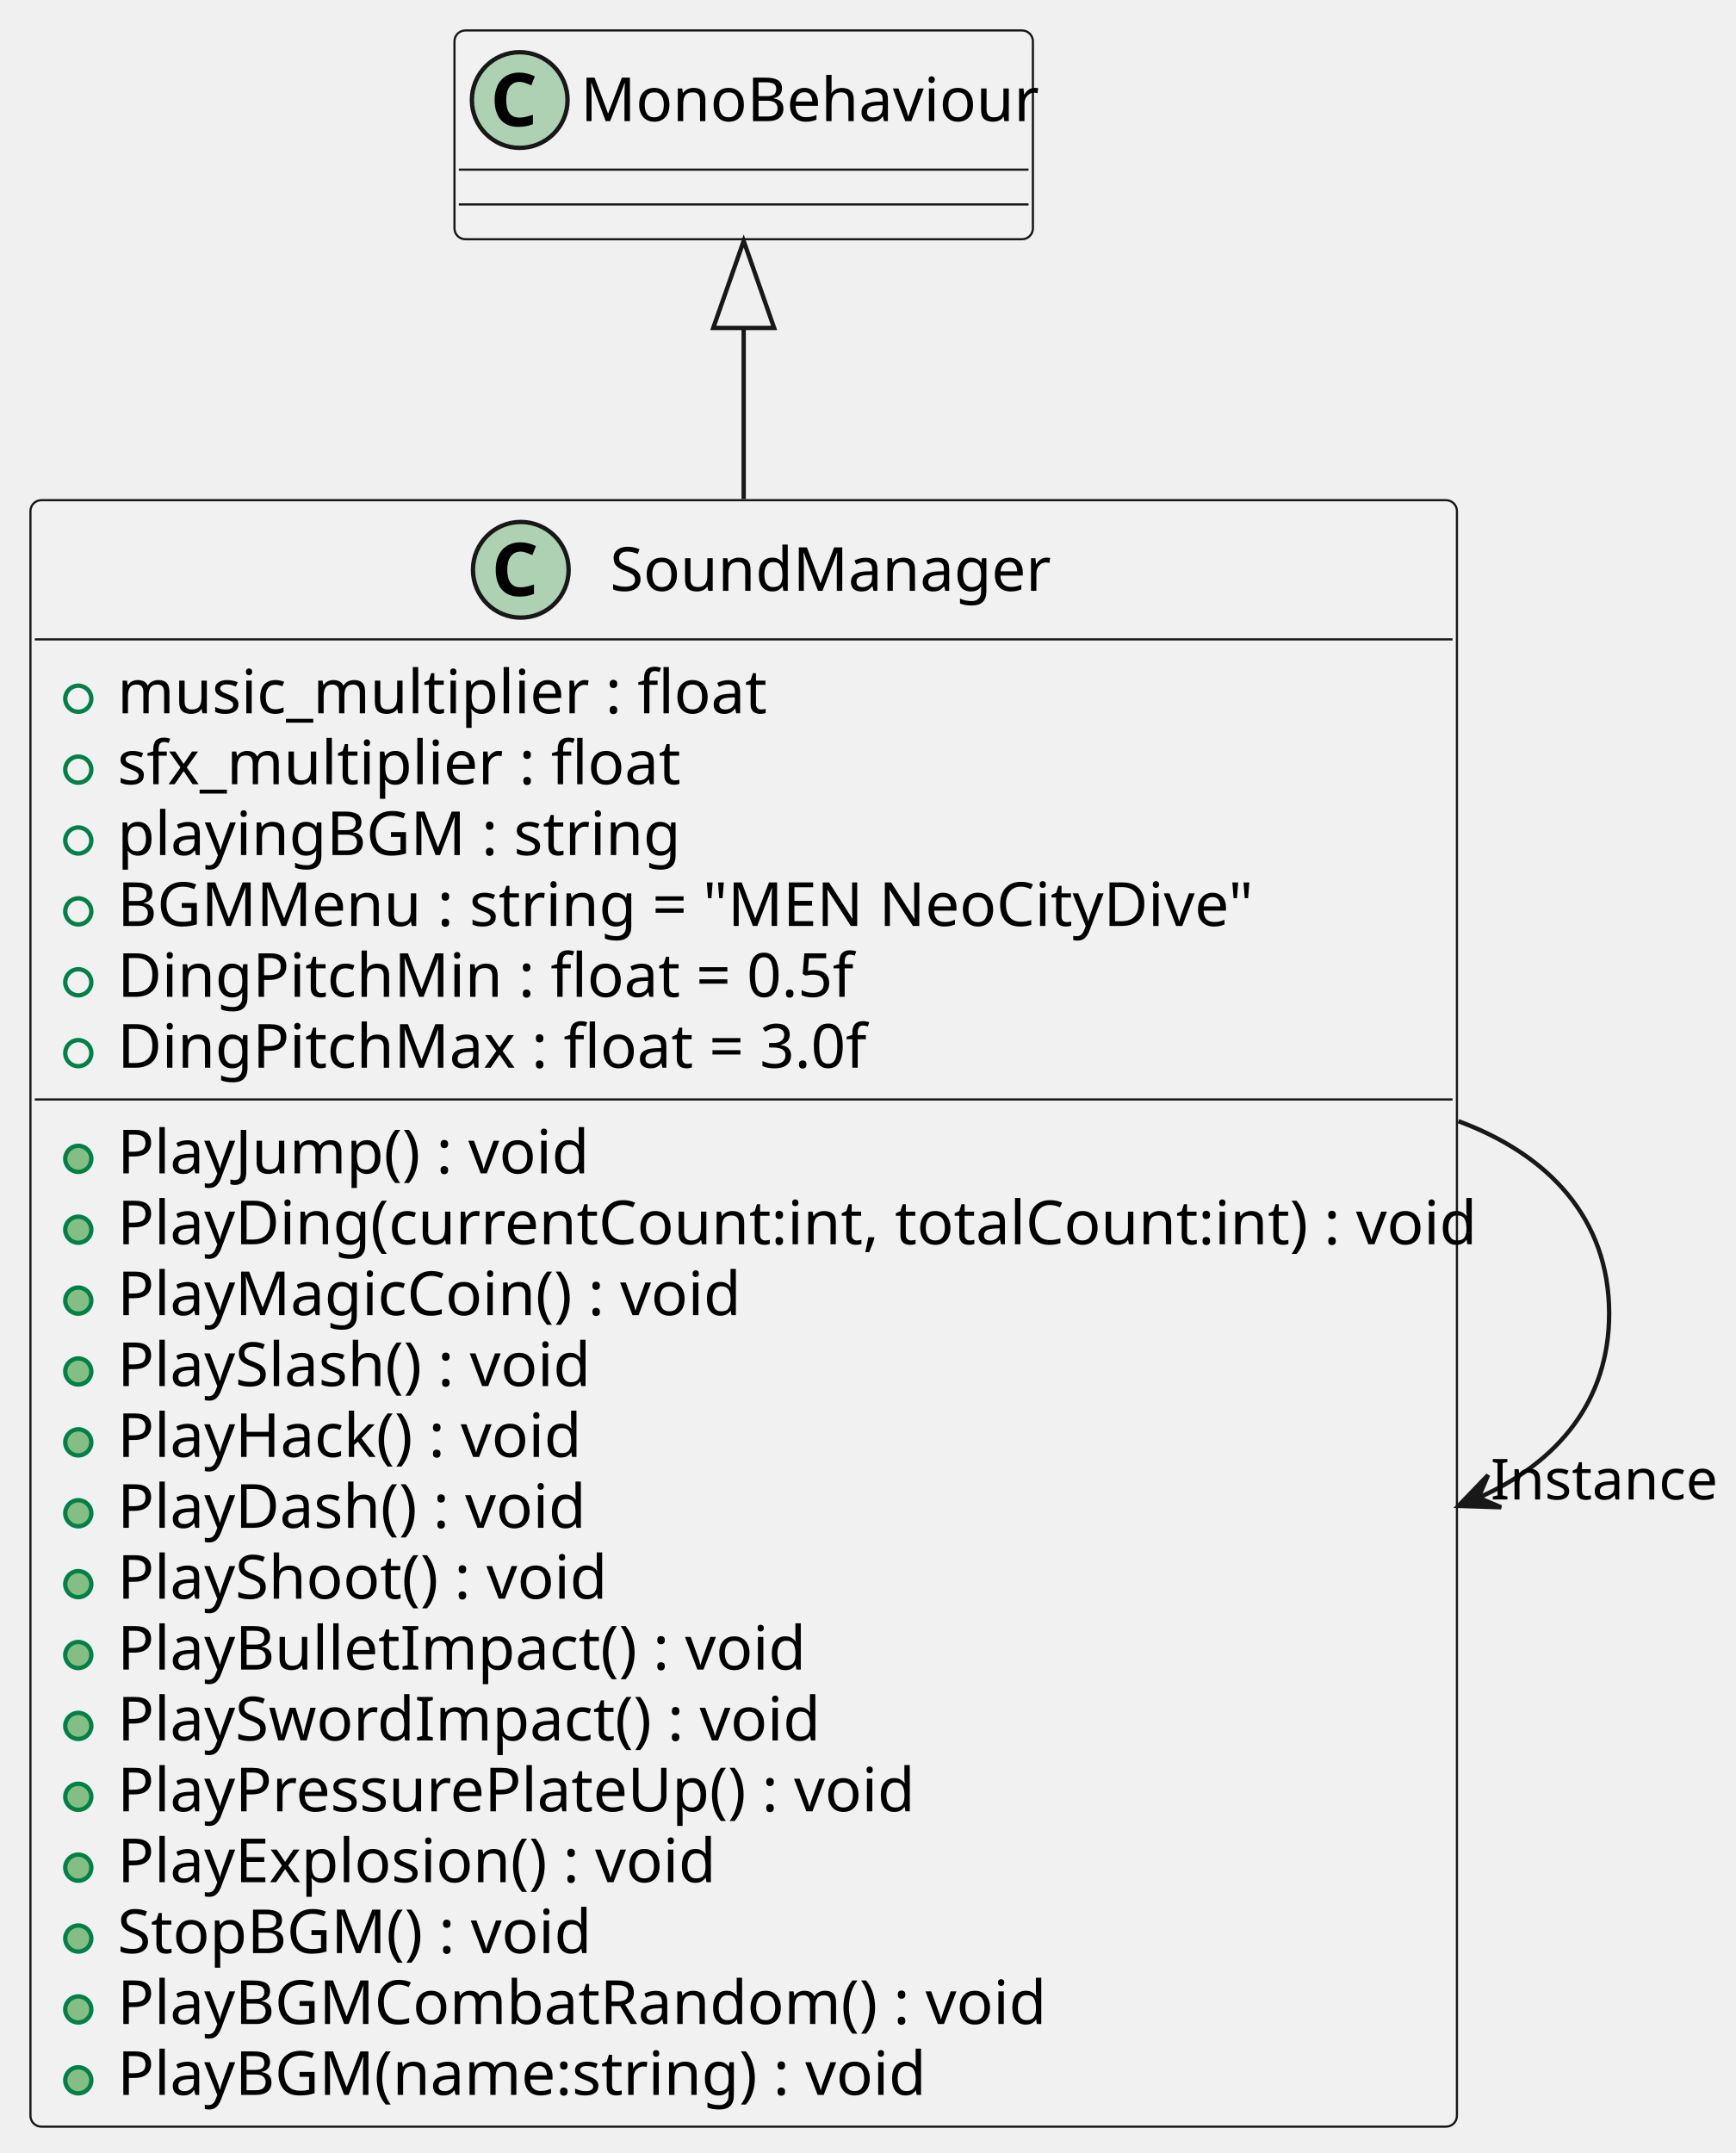
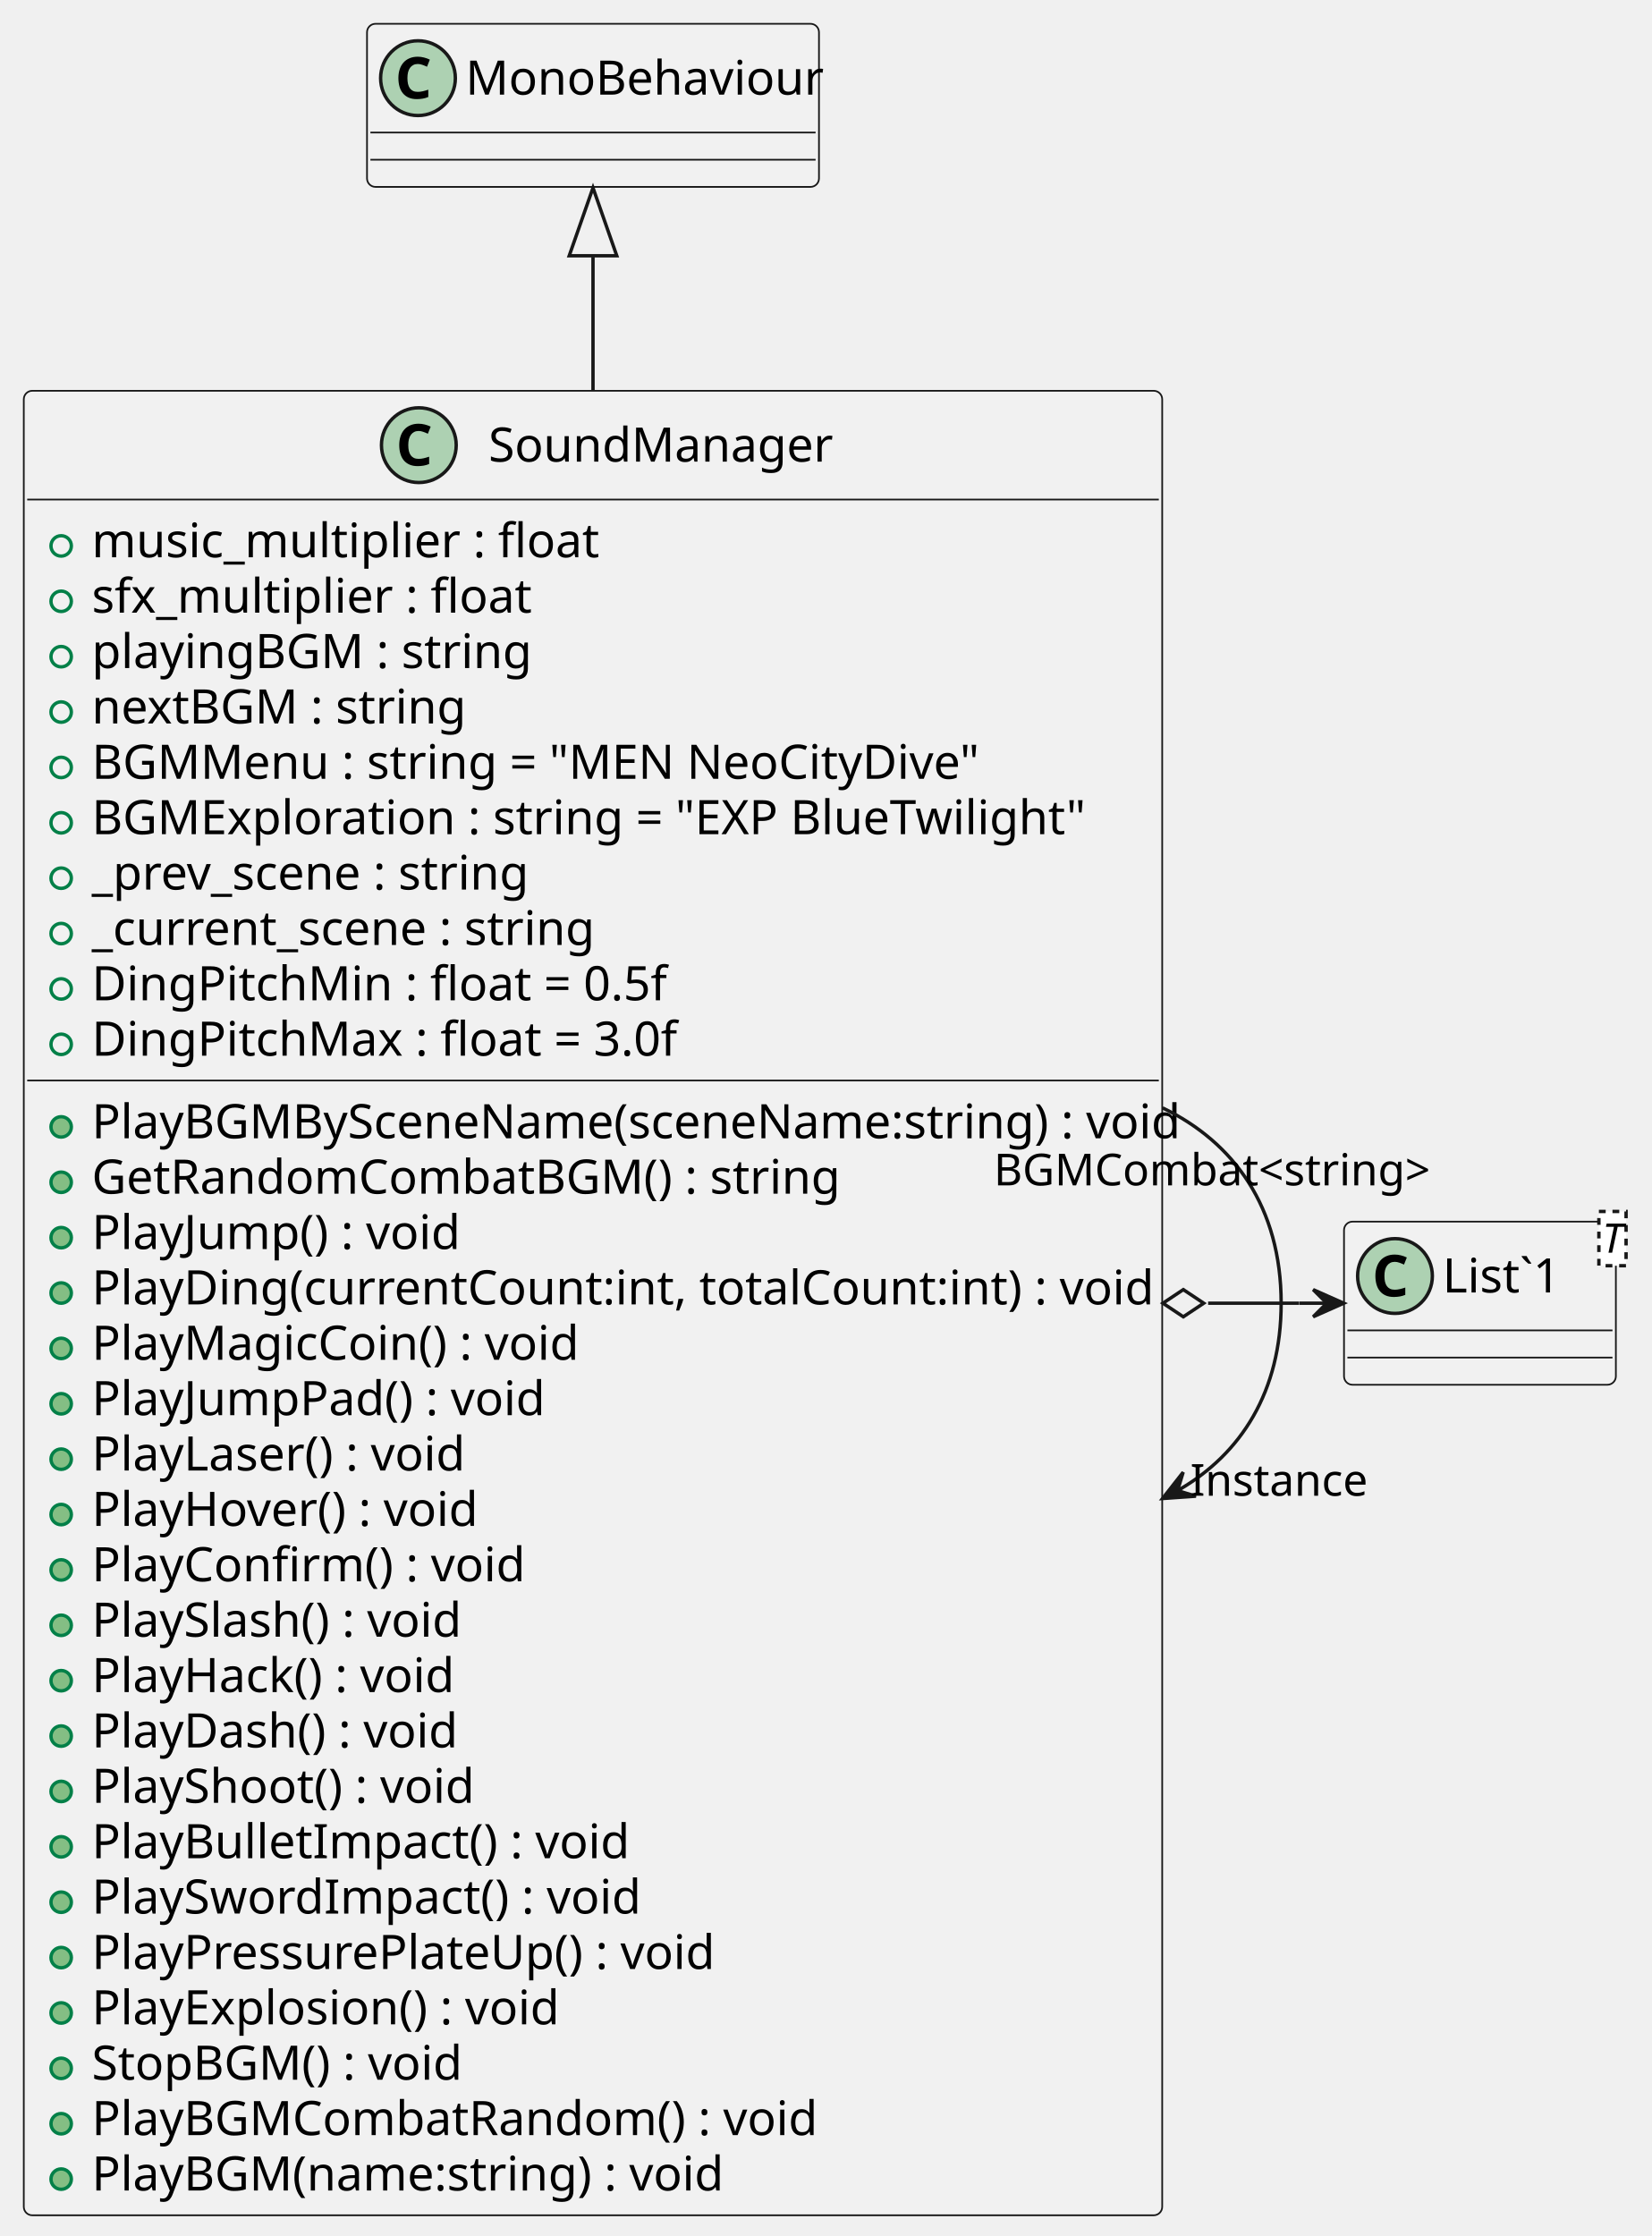
- <svg xmlns="http://www.w3.org/2000/svg" contentStyleType="text/css" height="495px" preserveAspectRatio="none" style="width:399px;height:495px;background:#FFFFFF;" version="1.1" viewBox="0 0 399 495" width="399px" zoomAndPan="magnify">
+ <svg xmlns="http://www.w3.org/2000/svg" contentStyleType="text/css" height="658px" preserveAspectRatio="none" style="width:486px;height:658px;background:#FFFFFF;" version="1.1" viewBox="0 0 486 658" width="486px" zoomAndPan="magnify">
  <defs />
  <g>
    <g id="elem_SoundManager">
-       <rect codeLine="1" fill="#F1F1F1" height="373.938" id="SoundManager" rx="2.5" ry="2.5" style="stroke:#181818;stroke-width:0.5;" width="328" x="7" y="115" />
-       <ellipse cx="119.75" cy="131" fill="#ADD1B2" rx="11" ry="11" style="stroke:#181818;stroke-width:1.0;" />
-       <path d="M119.688,126.828 Q118.938,126.828 118.375,127.125 Q117.812,127.406 117.422,127.938 Q117.031,128.469 116.828,129.25 Q116.641,130.016 116.641,130.969 Q116.641,131.938 116.812,132.703 Q117,133.453 117.359,133.969 Q117.734,134.484 118.312,134.766 Q118.891,135.031 119.688,135.031 Q120.422,135.031 121.156,134.859 Q121.906,134.688 122.781,134.391 L122.781,136.547 Q122.375,136.703 121.984,136.828 Q121.594,136.938 121.188,137.016 Q120.781,137.094 120.359,137.125 Q119.938,137.172 119.438,137.172 Q118.031,137.172 117,136.719 Q115.984,136.266 115.312,135.453 Q114.641,134.641 114.312,133.5 Q113.984,132.344 113.984,130.953 Q113.984,129.578 114.359,128.422 Q114.734,127.266 115.453,126.438 Q116.172,125.609 117.234,125.156 Q118.297,124.688 119.688,124.688 Q120.594,124.688 121.5,124.922 Q122.406,125.141 123.234,125.547 L122.406,127.641 Q121.719,127.312 121.031,127.078 Q120.344,126.828 119.688,126.828 Z " fill="#000000" />
-       <text fill="#000000" font-family="sans-serif" font-size="14" lengthAdjust="spacing" textLength="94" x="140.25" y="135.847">SoundManager</text>
-       <line style="stroke:#181818;stroke-width:0.5;" x1="8" x2="334" y1="147" y2="147" />
+       <rect codeLine="1" fill="#F1F1F1" height="536.906" id="SoundManager" rx="2.5" ry="2.5" style="stroke:#181818;stroke-width:0.5;" width="335" x="7" y="115" />
+       <ellipse cx="123.25" cy="131" fill="#ADD1B2" rx="11" ry="11" style="stroke:#181818;stroke-width:1.0;" />
+       <path d="M123.188,126.828 Q122.438,126.828 121.875,127.125 Q121.312,127.406 120.922,127.938 Q120.531,128.469 120.328,129.25 Q120.141,130.016 120.141,130.969 Q120.141,131.938 120.312,132.703 Q120.5,133.453 120.859,133.969 Q121.234,134.484 121.812,134.766 Q122.391,135.031 123.188,135.031 Q123.922,135.031 124.656,134.859 Q125.406,134.688 126.281,134.391 L126.281,136.547 Q125.875,136.703 125.484,136.828 Q125.094,136.938 124.688,137.016 Q124.281,137.094 123.859,137.125 Q123.438,137.172 122.938,137.172 Q121.531,137.172 120.5,136.719 Q119.484,136.266 118.812,135.453 Q118.141,134.641 117.812,133.5 Q117.484,132.344 117.484,130.953 Q117.484,129.578 117.859,128.422 Q118.234,127.266 118.953,126.438 Q119.672,125.609 120.734,125.156 Q121.797,124.688 123.188,124.688 Q124.094,124.688 125,124.922 Q125.906,125.141 126.734,125.547 L125.906,127.641 Q125.219,127.312 124.531,127.078 Q123.844,126.828 123.188,126.828 Z " fill="#000000" />
+       <text fill="#000000" font-family="sans-serif" font-size="14" lengthAdjust="spacing" textLength="94" x="143.75" y="135.847">SoundManager</text>
+       <line style="stroke:#181818;stroke-width:0.5;" x1="8" x2="341" y1="147" y2="147" />
      <ellipse cx="18" cy="160.648" fill="none" rx="3" ry="3" style="stroke:#038048;stroke-width:1.0;" />
      <text fill="#000000" font-family="sans-serif" font-size="14" lengthAdjust="spacing" textLength="148" x="27" y="163.995">music_multiplier : float</text>
      <ellipse cx="18" cy="176.945" fill="none" rx="3" ry="3" style="stroke:#038048;stroke-width:1.0;" />
      <text fill="#000000" font-family="sans-serif" font-size="14" lengthAdjust="spacing" textLength="129" x="27" y="180.292">sfx_multiplier : float</text>
      <ellipse cx="18" cy="193.242" fill="none" rx="3" ry="3" style="stroke:#038048;stroke-width:1.0;" />
      <text fill="#000000" font-family="sans-serif" font-size="14" lengthAdjust="spacing" textLength="124" x="27" y="196.589">playingBGM : string</text>
      <ellipse cx="18" cy="209.539" fill="none" rx="3" ry="3" style="stroke:#038048;stroke-width:1.0;" />
-       <text fill="#000000" font-family="sans-serif" font-size="14" lengthAdjust="spacing" textLength="255" x="27" y="212.886">BGMMenu : string = "MEN NeoCityDive"</text>
+       <text fill="#000000" font-family="sans-serif" font-size="14" lengthAdjust="spacing" textLength="107" x="27" y="212.886">nextBGM : string</text>
      <ellipse cx="18" cy="225.836" fill="none" rx="3" ry="3" style="stroke:#038048;stroke-width:1.0;" />
-       <text fill="#000000" font-family="sans-serif" font-size="14" lengthAdjust="spacing" textLength="166" x="27" y="229.183">DingPitchMin : float = 0.5f</text>
+       <text fill="#000000" font-family="sans-serif" font-size="14" lengthAdjust="spacing" textLength="255" x="27" y="229.183">BGMMenu : string = "MEN NeoCityDive"</text>
      <ellipse cx="18" cy="242.133" fill="none" rx="3" ry="3" style="stroke:#038048;stroke-width:1.0;" />
-       <text fill="#000000" font-family="sans-serif" font-size="14" lengthAdjust="spacing" textLength="168" x="27" y="245.48">DingPitchMax : float = 3.0f</text>
-       <line style="stroke:#181818;stroke-width:0.5;" x1="8" x2="334" y1="252.781" y2="252.781" />
-       <ellipse cx="18" cy="266.43" fill="#84BE84" rx="3" ry="3" style="stroke:#038048;stroke-width:1.0;" />
-       <text fill="#000000" font-family="sans-serif" font-size="14" lengthAdjust="spacing" textLength="106" x="27" y="269.776">PlayJump() : void</text>
-       <ellipse cx="18" cy="282.727" fill="#84BE84" rx="3" ry="3" style="stroke:#038048;stroke-width:1.0;" />
-       <text fill="#000000" font-family="sans-serif" font-size="14" lengthAdjust="spacing" textLength="302" x="27" y="286.073">PlayDing(currentCount:int, totalCount:int) : void</text>
-       <ellipse cx="18" cy="299.023" fill="#84BE84" rx="3" ry="3" style="stroke:#038048;stroke-width:1.0;" />
-       <text fill="#000000" font-family="sans-serif" font-size="14" lengthAdjust="spacing" textLength="137" x="27" y="302.37">PlayMagicCoin() : void</text>
-       <ellipse cx="18" cy="315.32" fill="#84BE84" rx="3" ry="3" style="stroke:#038048;stroke-width:1.0;" />
-       <text fill="#000000" font-family="sans-serif" font-size="14" lengthAdjust="spacing" textLength="105" x="27" y="318.667">PlaySlash() : void</text>
+       <text fill="#000000" font-family="sans-serif" font-size="14" lengthAdjust="spacing" textLength="284" x="27" y="245.48">BGMExploration : string = "EXP BlueTwilight"</text>
+       <ellipse cx="18" cy="258.43" fill="none" rx="3" ry="3" style="stroke:#038048;stroke-width:1.0;" />
+       <text fill="#000000" font-family="sans-serif" font-size="14" lengthAdjust="spacing" textLength="125" x="27" y="261.776">_prev_scene : string</text>
+       <ellipse cx="18" cy="274.727" fill="none" rx="3" ry="3" style="stroke:#038048;stroke-width:1.0;" />
+       <text fill="#000000" font-family="sans-serif" font-size="14" lengthAdjust="spacing" textLength="143" x="27" y="278.073">_current_scene : string</text>
+       <ellipse cx="18" cy="291.023" fill="none" rx="3" ry="3" style="stroke:#038048;stroke-width:1.0;" />
+       <text fill="#000000" font-family="sans-serif" font-size="14" lengthAdjust="spacing" textLength="166" x="27" y="294.37">DingPitchMin : float = 0.5f</text>
+       <ellipse cx="18" cy="307.32" fill="none" rx="3" ry="3" style="stroke:#038048;stroke-width:1.0;" />
+       <text fill="#000000" font-family="sans-serif" font-size="14" lengthAdjust="spacing" textLength="168" x="27" y="310.667">DingPitchMax : float = 3.0f</text>
+       <line style="stroke:#181818;stroke-width:0.5;" x1="8" x2="341" y1="317.969" y2="317.969" />
      <ellipse cx="18" cy="331.617" fill="#84BE84" rx="3" ry="3" style="stroke:#038048;stroke-width:1.0;" />
-       <text fill="#000000" font-family="sans-serif" font-size="14" lengthAdjust="spacing" textLength="103" x="27" y="334.964">PlayHack() : void</text>
+       <text fill="#000000" font-family="sans-serif" font-size="14" lengthAdjust="spacing" textLength="309" x="27" y="334.964">PlayBGMBySceneName(sceneName:string) : void</text>
      <ellipse cx="18" cy="347.914" fill="#84BE84" rx="3" ry="3" style="stroke:#038048;stroke-width:1.0;" />
-       <text fill="#000000" font-family="sans-serif" font-size="14" lengthAdjust="spacing" textLength="104" x="27" y="351.261">PlayDash() : void</text>
+       <text fill="#000000" font-family="sans-serif" font-size="14" lengthAdjust="spacing" textLength="211" x="27" y="351.261">GetRandomCombatBGM() : string</text>
      <ellipse cx="18" cy="364.211" fill="#84BE84" rx="3" ry="3" style="stroke:#038048;stroke-width:1.0;" />
-       <text fill="#000000" font-family="sans-serif" font-size="14" lengthAdjust="spacing" textLength="109" x="27" y="367.558">PlayShoot() : void</text>
+       <text fill="#000000" font-family="sans-serif" font-size="14" lengthAdjust="spacing" textLength="106" x="27" y="367.558">PlayJump() : void</text>
      <ellipse cx="18" cy="380.508" fill="#84BE84" rx="3" ry="3" style="stroke:#038048;stroke-width:1.0;" />
-       <text fill="#000000" font-family="sans-serif" font-size="14" lengthAdjust="spacing" textLength="155" x="27" y="383.854">PlayBulletImpact() : void</text>
+       <text fill="#000000" font-family="sans-serif" font-size="14" lengthAdjust="spacing" textLength="302" x="27" y="383.854">PlayDing(currentCount:int, totalCount:int) : void</text>
      <ellipse cx="18" cy="396.805" fill="#84BE84" rx="3" ry="3" style="stroke:#038048;stroke-width:1.0;" />
-       <text fill="#000000" font-family="sans-serif" font-size="14" lengthAdjust="spacing" textLength="156" x="27" y="400.151">PlaySwordImpact() : void</text>
+       <text fill="#000000" font-family="sans-serif" font-size="14" lengthAdjust="spacing" textLength="137" x="27" y="400.151">PlayMagicCoin() : void</text>
      <ellipse cx="18" cy="413.102" fill="#84BE84" rx="3" ry="3" style="stroke:#038048;stroke-width:1.0;" />
-       <text fill="#000000" font-family="sans-serif" font-size="14" lengthAdjust="spacing" textLength="179" x="27" y="416.448">PlayPressurePlateUp() : void</text>
+       <text fill="#000000" font-family="sans-serif" font-size="14" lengthAdjust="spacing" textLength="129" x="27" y="416.448">PlayJumpPad() : void</text>
      <ellipse cx="18" cy="429.398" fill="#84BE84" rx="3" ry="3" style="stroke:#038048;stroke-width:1.0;" />
-       <text fill="#000000" font-family="sans-serif" font-size="14" lengthAdjust="spacing" textLength="133" x="27" y="432.745">PlayExplosion() : void</text>
+       <text fill="#000000" font-family="sans-serif" font-size="14" lengthAdjust="spacing" textLength="107" x="27" y="432.745">PlayLaser() : void</text>
      <ellipse cx="18" cy="445.695" fill="#84BE84" rx="3" ry="3" style="stroke:#038048;stroke-width:1.0;" />
-       <text fill="#000000" font-family="sans-serif" font-size="14" lengthAdjust="spacing" textLength="106" x="27" y="449.042">StopBGM() : void</text>
+       <text fill="#000000" font-family="sans-serif" font-size="14" lengthAdjust="spacing" textLength="112" x="27" y="449.042">PlayHover() : void</text>
      <ellipse cx="18" cy="461.992" fill="#84BE84" rx="3" ry="3" style="stroke:#038048;stroke-width:1.0;" />
-       <text fill="#000000" font-family="sans-serif" font-size="14" lengthAdjust="spacing" textLength="205" x="27" y="465.339">PlayBGMCombatRandom() : void</text>
+       <text fill="#000000" font-family="sans-serif" font-size="14" lengthAdjust="spacing" textLength="125" x="27" y="465.339">PlayConfirm() : void</text>
      <ellipse cx="18" cy="478.289" fill="#84BE84" rx="3" ry="3" style="stroke:#038048;stroke-width:1.0;" />
-       <text fill="#000000" font-family="sans-serif" font-size="14" lengthAdjust="spacing" textLength="180" x="27" y="481.636">PlayBGM(name:string) : void</text>
+       <text fill="#000000" font-family="sans-serif" font-size="14" lengthAdjust="spacing" textLength="105" x="27" y="481.636">PlaySlash() : void</text>
+       <ellipse cx="18" cy="494.586" fill="#84BE84" rx="3" ry="3" style="stroke:#038048;stroke-width:1.0;" />
+       <text fill="#000000" font-family="sans-serif" font-size="14" lengthAdjust="spacing" textLength="103" x="27" y="497.933">PlayHack() : void</text>
+       <ellipse cx="18" cy="510.883" fill="#84BE84" rx="3" ry="3" style="stroke:#038048;stroke-width:1.0;" />
+       <text fill="#000000" font-family="sans-serif" font-size="14" lengthAdjust="spacing" textLength="104" x="27" y="514.23">PlayDash() : void</text>
+       <ellipse cx="18" cy="527.18" fill="#84BE84" rx="3" ry="3" style="stroke:#038048;stroke-width:1.0;" />
+       <text fill="#000000" font-family="sans-serif" font-size="14" lengthAdjust="spacing" textLength="109" x="27" y="530.526">PlayShoot() : void</text>
+       <ellipse cx="18" cy="543.477" fill="#84BE84" rx="3" ry="3" style="stroke:#038048;stroke-width:1.0;" />
+       <text fill="#000000" font-family="sans-serif" font-size="14" lengthAdjust="spacing" textLength="155" x="27" y="546.823">PlayBulletImpact() : void</text>
+       <ellipse cx="18" cy="559.773" fill="#84BE84" rx="3" ry="3" style="stroke:#038048;stroke-width:1.0;" />
+       <text fill="#000000" font-family="sans-serif" font-size="14" lengthAdjust="spacing" textLength="156" x="27" y="563.12">PlaySwordImpact() : void</text>
+       <ellipse cx="18" cy="576.07" fill="#84BE84" rx="3" ry="3" style="stroke:#038048;stroke-width:1.0;" />
+       <text fill="#000000" font-family="sans-serif" font-size="14" lengthAdjust="spacing" textLength="179" x="27" y="579.417">PlayPressurePlateUp() : void</text>
+       <ellipse cx="18" cy="592.367" fill="#84BE84" rx="3" ry="3" style="stroke:#038048;stroke-width:1.0;" />
+       <text fill="#000000" font-family="sans-serif" font-size="14" lengthAdjust="spacing" textLength="133" x="27" y="595.714">PlayExplosion() : void</text>
+       <ellipse cx="18" cy="608.664" fill="#84BE84" rx="3" ry="3" style="stroke:#038048;stroke-width:1.0;" />
+       <text fill="#000000" font-family="sans-serif" font-size="14" lengthAdjust="spacing" textLength="106" x="27" y="612.011">StopBGM() : void</text>
+       <ellipse cx="18" cy="624.961" fill="#84BE84" rx="3" ry="3" style="stroke:#038048;stroke-width:1.0;" />
+       <text fill="#000000" font-family="sans-serif" font-size="14" lengthAdjust="spacing" textLength="205" x="27" y="628.308">PlayBGMCombatRandom() : void</text>
+       <ellipse cx="18" cy="641.258" fill="#84BE84" rx="3" ry="3" style="stroke:#038048;stroke-width:1.0;" />
+       <text fill="#000000" font-family="sans-serif" font-size="14" lengthAdjust="spacing" textLength="180" x="27" y="644.605">PlayBGM(name:string) : void</text>
+     </g>
+     <g id="elem_List`1">
+       <rect codeLine="33" fill="#F1F1F1" height="48" id="List`1" rx="2.5" ry="2.5" style="stroke:#181818;stroke-width:0.5;" width="80" x="395.5" y="359.5" />
+       <ellipse cx="410.5" cy="375.5" fill="#ADD1B2" rx="11" ry="11" style="stroke:#181818;stroke-width:1.0;" />
+       <path d="M410.438,371.328 Q409.688,371.328 409.125,371.625 Q408.562,371.906 408.172,372.438 Q407.781,372.969 407.578,373.75 Q407.391,374.516 407.391,375.469 Q407.391,376.438 407.562,377.203 Q407.75,377.953 408.109,378.469 Q408.484,378.984 409.062,379.266 Q409.641,379.531 410.438,379.531 Q411.172,379.531 411.906,379.359 Q412.656,379.188 413.531,378.891 L413.531,381.047 Q413.125,381.203 412.734,381.328 Q412.344,381.438 411.938,381.516 Q411.531,381.594 411.109,381.625 Q410.688,381.672 410.188,381.672 Q408.781,381.672 407.75,381.219 Q406.734,380.766 406.062,379.953 Q405.391,379.141 405.062,378 Q404.734,376.844 404.734,375.453 Q404.734,374.078 405.109,372.922 Q405.484,371.766 406.203,370.938 Q406.922,370.109 407.984,369.656 Q409.047,369.188 410.438,369.188 Q411.344,369.188 412.25,369.422 Q413.156,369.641 413.984,370.047 L413.156,372.141 Q412.469,371.812 411.781,371.578 Q411.094,371.328 410.438,371.328 Z " fill="#000000" />
+       <text fill="#000000" font-family="sans-serif" font-size="14" lengthAdjust="spacing" textLength="38" x="424.5" y="380.347">List`1</text>
+       <rect fill="#FFFFFF" height="15.969" style="stroke:#181818;stroke-width:1.0;stroke-dasharray:2.0,2.0;" width="8" x="470.5" y="356.5" />
+       <text fill="#000000" font-family="sans-serif" font-size="12" font-style="italic" lengthAdjust="spacing" textLength="6" x="471.5" y="368.639">T</text>
+       <line style="stroke:#181818;stroke-width:0.5;" x1="396.5" x2="474.5" y1="391.5" y2="391.5" />
+       <line style="stroke:#181818;stroke-width:0.5;" x1="396.5" x2="474.5" y1="399.5" y2="399.5" />
    </g>
    <g id="elem_MonoBehaviour">
-       <rect fill="#F1F1F1" height="48" id="MonoBehaviour" rx="2.5" ry="2.5" style="stroke:#181818;stroke-width:0.5;" width="133" x="104.5" y="7" />
-       <ellipse cx="119.5" cy="23" fill="#ADD1B2" rx="11" ry="11" style="stroke:#181818;stroke-width:1.0;" />
-       <path d="M119.438,18.828 Q118.688,18.828 118.125,19.125 Q117.562,19.406 117.172,19.938 Q116.781,20.469 116.578,21.25 Q116.391,22.016 116.391,22.969 Q116.391,23.938 116.562,24.703 Q116.75,25.453 117.109,25.969 Q117.484,26.484 118.062,26.766 Q118.641,27.031 119.438,27.031 Q120.172,27.031 120.906,26.859 Q121.656,26.688 122.531,26.391 L122.531,28.547 Q122.125,28.703 121.734,28.828 Q121.344,28.938 120.938,29.016 Q120.531,29.094 120.109,29.125 Q119.688,29.172 119.188,29.172 Q117.781,29.172 116.75,28.719 Q115.734,28.266 115.062,27.453 Q114.391,26.641 114.062,25.5 Q113.734,24.344 113.734,22.953 Q113.734,21.578 114.109,20.422 Q114.484,19.266 115.203,18.438 Q115.922,17.609 116.984,17.156 Q118.047,16.688 119.438,16.688 Q120.344,16.688 121.25,16.922 Q122.156,17.141 122.984,17.547 L122.156,19.641 Q121.469,19.312 120.781,19.078 Q120.094,18.828 119.438,18.828 Z " fill="#000000" />
-       <text fill="#000000" font-family="sans-serif" font-size="14" lengthAdjust="spacing" textLength="101" x="133.5" y="27.847">MonoBehaviour</text>
-       <line style="stroke:#181818;stroke-width:0.5;" x1="105.5" x2="236.5" y1="39" y2="39" />
-       <line style="stroke:#181818;stroke-width:0.5;" x1="105.5" x2="236.5" y1="47" y2="47" />
+       <rect fill="#F1F1F1" height="48" id="MonoBehaviour" rx="2.5" ry="2.5" style="stroke:#181818;stroke-width:0.5;" width="133" x="108" y="7" />
+       <ellipse cx="123" cy="23" fill="#ADD1B2" rx="11" ry="11" style="stroke:#181818;stroke-width:1.0;" />
+       <path d="M122.938,18.828 Q122.188,18.828 121.625,19.125 Q121.062,19.406 120.672,19.938 Q120.281,20.469 120.078,21.25 Q119.891,22.016 119.891,22.969 Q119.891,23.938 120.062,24.703 Q120.25,25.453 120.609,25.969 Q120.984,26.484 121.562,26.766 Q122.141,27.031 122.938,27.031 Q123.672,27.031 124.406,26.859 Q125.156,26.688 126.031,26.391 L126.031,28.547 Q125.625,28.703 125.234,28.828 Q124.844,28.938 124.438,29.016 Q124.031,29.094 123.609,29.125 Q123.188,29.172 122.688,29.172 Q121.281,29.172 120.25,28.719 Q119.234,28.266 118.562,27.453 Q117.891,26.641 117.562,25.5 Q117.234,24.344 117.234,22.953 Q117.234,21.578 117.609,20.422 Q117.984,19.266 118.703,18.438 Q119.422,17.609 120.484,17.156 Q121.547,16.688 122.938,16.688 Q123.844,16.688 124.75,16.922 Q125.656,17.141 126.484,17.547 L125.656,19.641 Q124.969,19.312 124.281,19.078 Q123.594,18.828 122.938,18.828 Z " fill="#000000" />
+       <text fill="#000000" font-family="sans-serif" font-size="14" lengthAdjust="spacing" textLength="101" x="137" y="27.847">MonoBehaviour</text>
+       <line style="stroke:#181818;stroke-width:0.5;" x1="109" x2="240" y1="39" y2="39" />
+       <line style="stroke:#181818;stroke-width:0.5;" x1="109" x2="240" y1="47" y2="47" />
    </g>
    <g id="link_MonoBehaviour_SoundManager">
-       <path codeLine="23" d="M171,75.46 C171,87.1 171,100.45 171,114.72 " fill="none" id="MonoBehaviour-backto-SoundManager" style="stroke:#181818;stroke-width:1.0;" />
-       <polygon fill="none" points="164,75.4,171,55.4,178,75.4,164,75.4" style="stroke:#181818;stroke-width:1.0;" />
+       <path codeLine="35" d="M174.5,75.61 C174.5,87.13 174.5,100.43 174.5,114.91 " fill="none" id="MonoBehaviour-backto-SoundManager" style="stroke:#181818;stroke-width:1.0;" />
+       <polygon fill="none" points="167.5,75.27,174.5,55.27,181.5,75.27,167.5,75.27" style="stroke:#181818;stroke-width:1.0;" />
    </g>
    <g id="link_SoundManager_SoundManager">
-       <path codeLine="24" d="M335.33,257.77 C356.22,265.5 370,280.25 370,302 C370,322.05 358.29,336.15 340.09,344.29 " fill="none" id="SoundManager-to-SoundManager" style="stroke:#181818;stroke-width:1.0;" />
-       <polygon fill="#181818" points="335.33,346.23,345.174,346.539,339.961,344.344,342.156,339.13,335.33,346.23" style="stroke:#181818;stroke-width:1.0;" />
-       <text fill="#000000" font-family="sans-serif" font-size="13" lengthAdjust="spacing" textLength="50" x="342.726" y="344.736">Instance</text>
+       <path codeLine="36" d="M342.1,326.02 C363.15,336.15 377,355.31 377,383.5 C377,409.49 365.23,427.8 346.9,438.44 " fill="none" id="SoundManager-to-SoundManager" style="stroke:#181818;stroke-width:1.0;" />
+       <polygon fill="#181818" points="342.1,440.98,351.925,440.294,346.517,438.636,348.175,433.228,342.1,440.98" style="stroke:#181818;stroke-width:1.0;" />
+       <text fill="#000000" font-family="sans-serif" font-size="13" lengthAdjust="spacing" textLength="50" x="350.225" y="440.16">Instance</text>
+     </g>
+     <g id="link_SoundManager_List`1">
+       <path codeLine="37" d="M355.51,383.5 C364.45,383.5 373.39,383.5 382.32,383.5 " fill="none" id="SoundManager-List`1" style="stroke:#181818;stroke-width:1.0;" />
+       <polygon fill="none" points="342.21,383.5,348.21,387.5,354.21,383.5,348.21,379.5,342.21,383.5" style="stroke:#181818;stroke-width:1.0;" />
+       <polygon fill="#181818" points="395.42,383.5,386.42,379.5,390.42,383.5,386.42,387.5,395.42,383.5" style="stroke:#181818;stroke-width:1.0;" />
+       <line style="stroke:#181818;stroke-width:1.0;" x1="390.42" x2="382.42" y1="383.5" y2="383.5" />
+       <text fill="#000000" font-family="sans-serif" font-size="13" lengthAdjust="spacing" textLength="122" x="292.428" y="348.828">BGMCombat&lt;string&gt;</text>
    </g>
  </g>
</svg>
